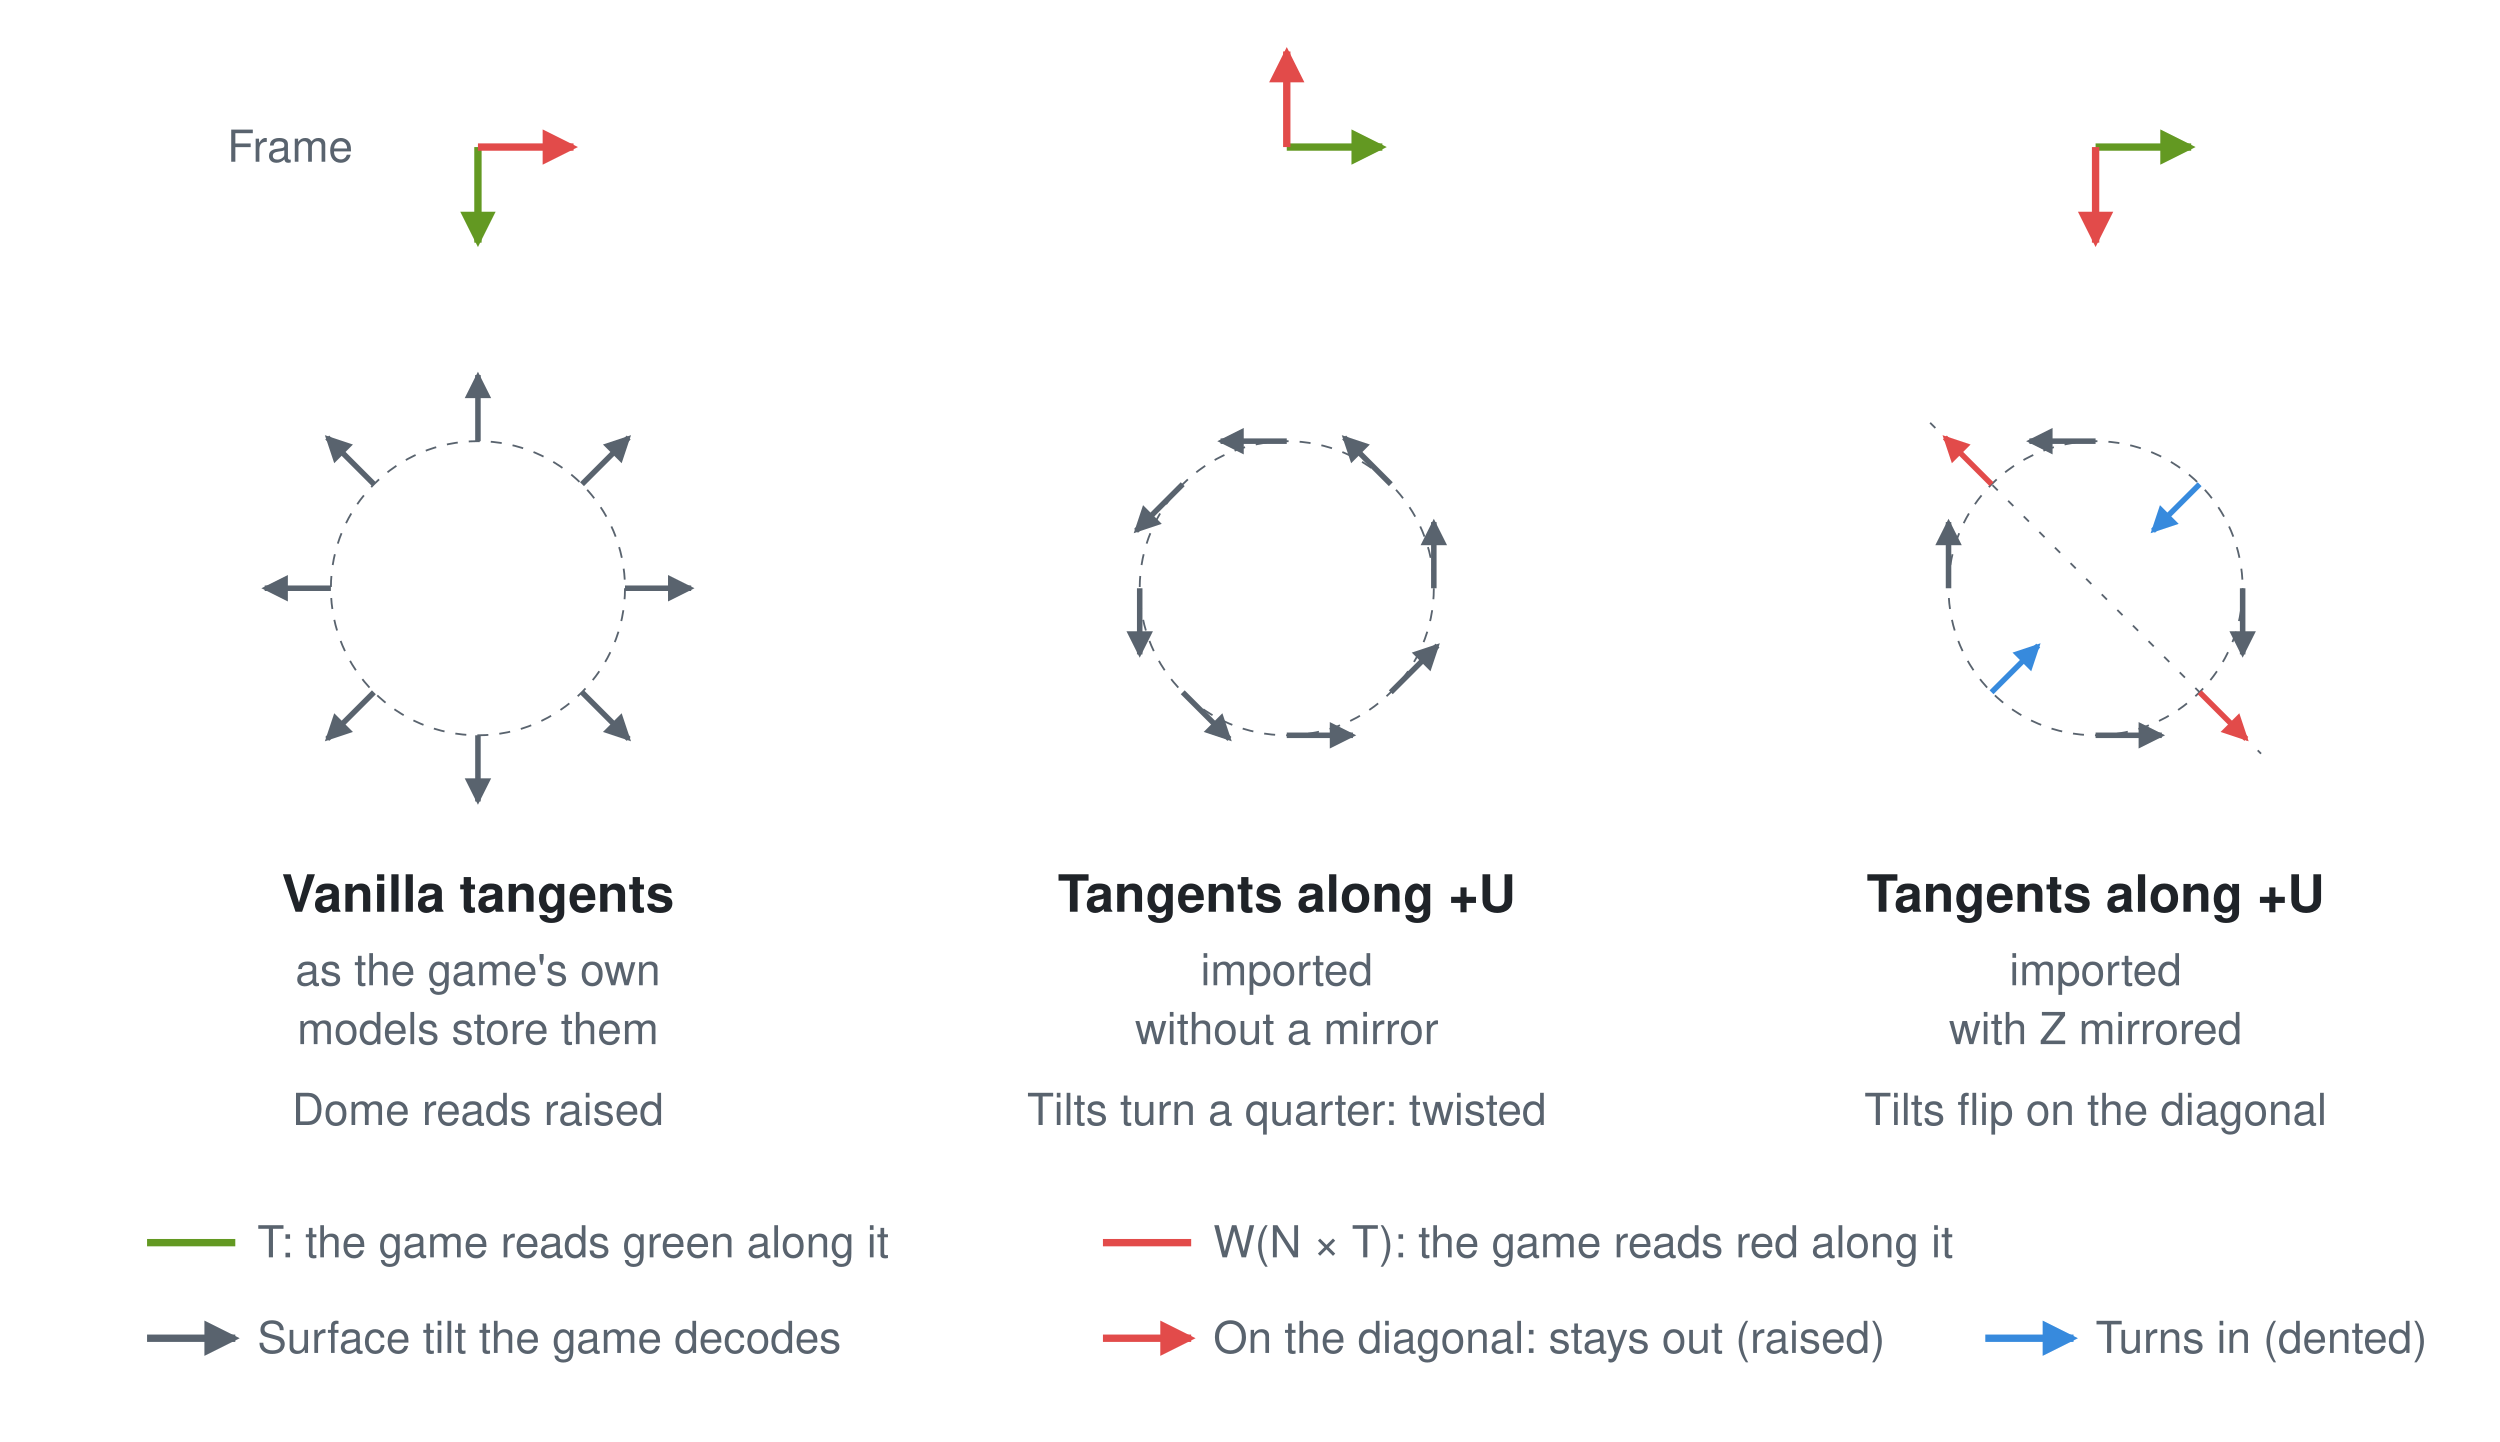
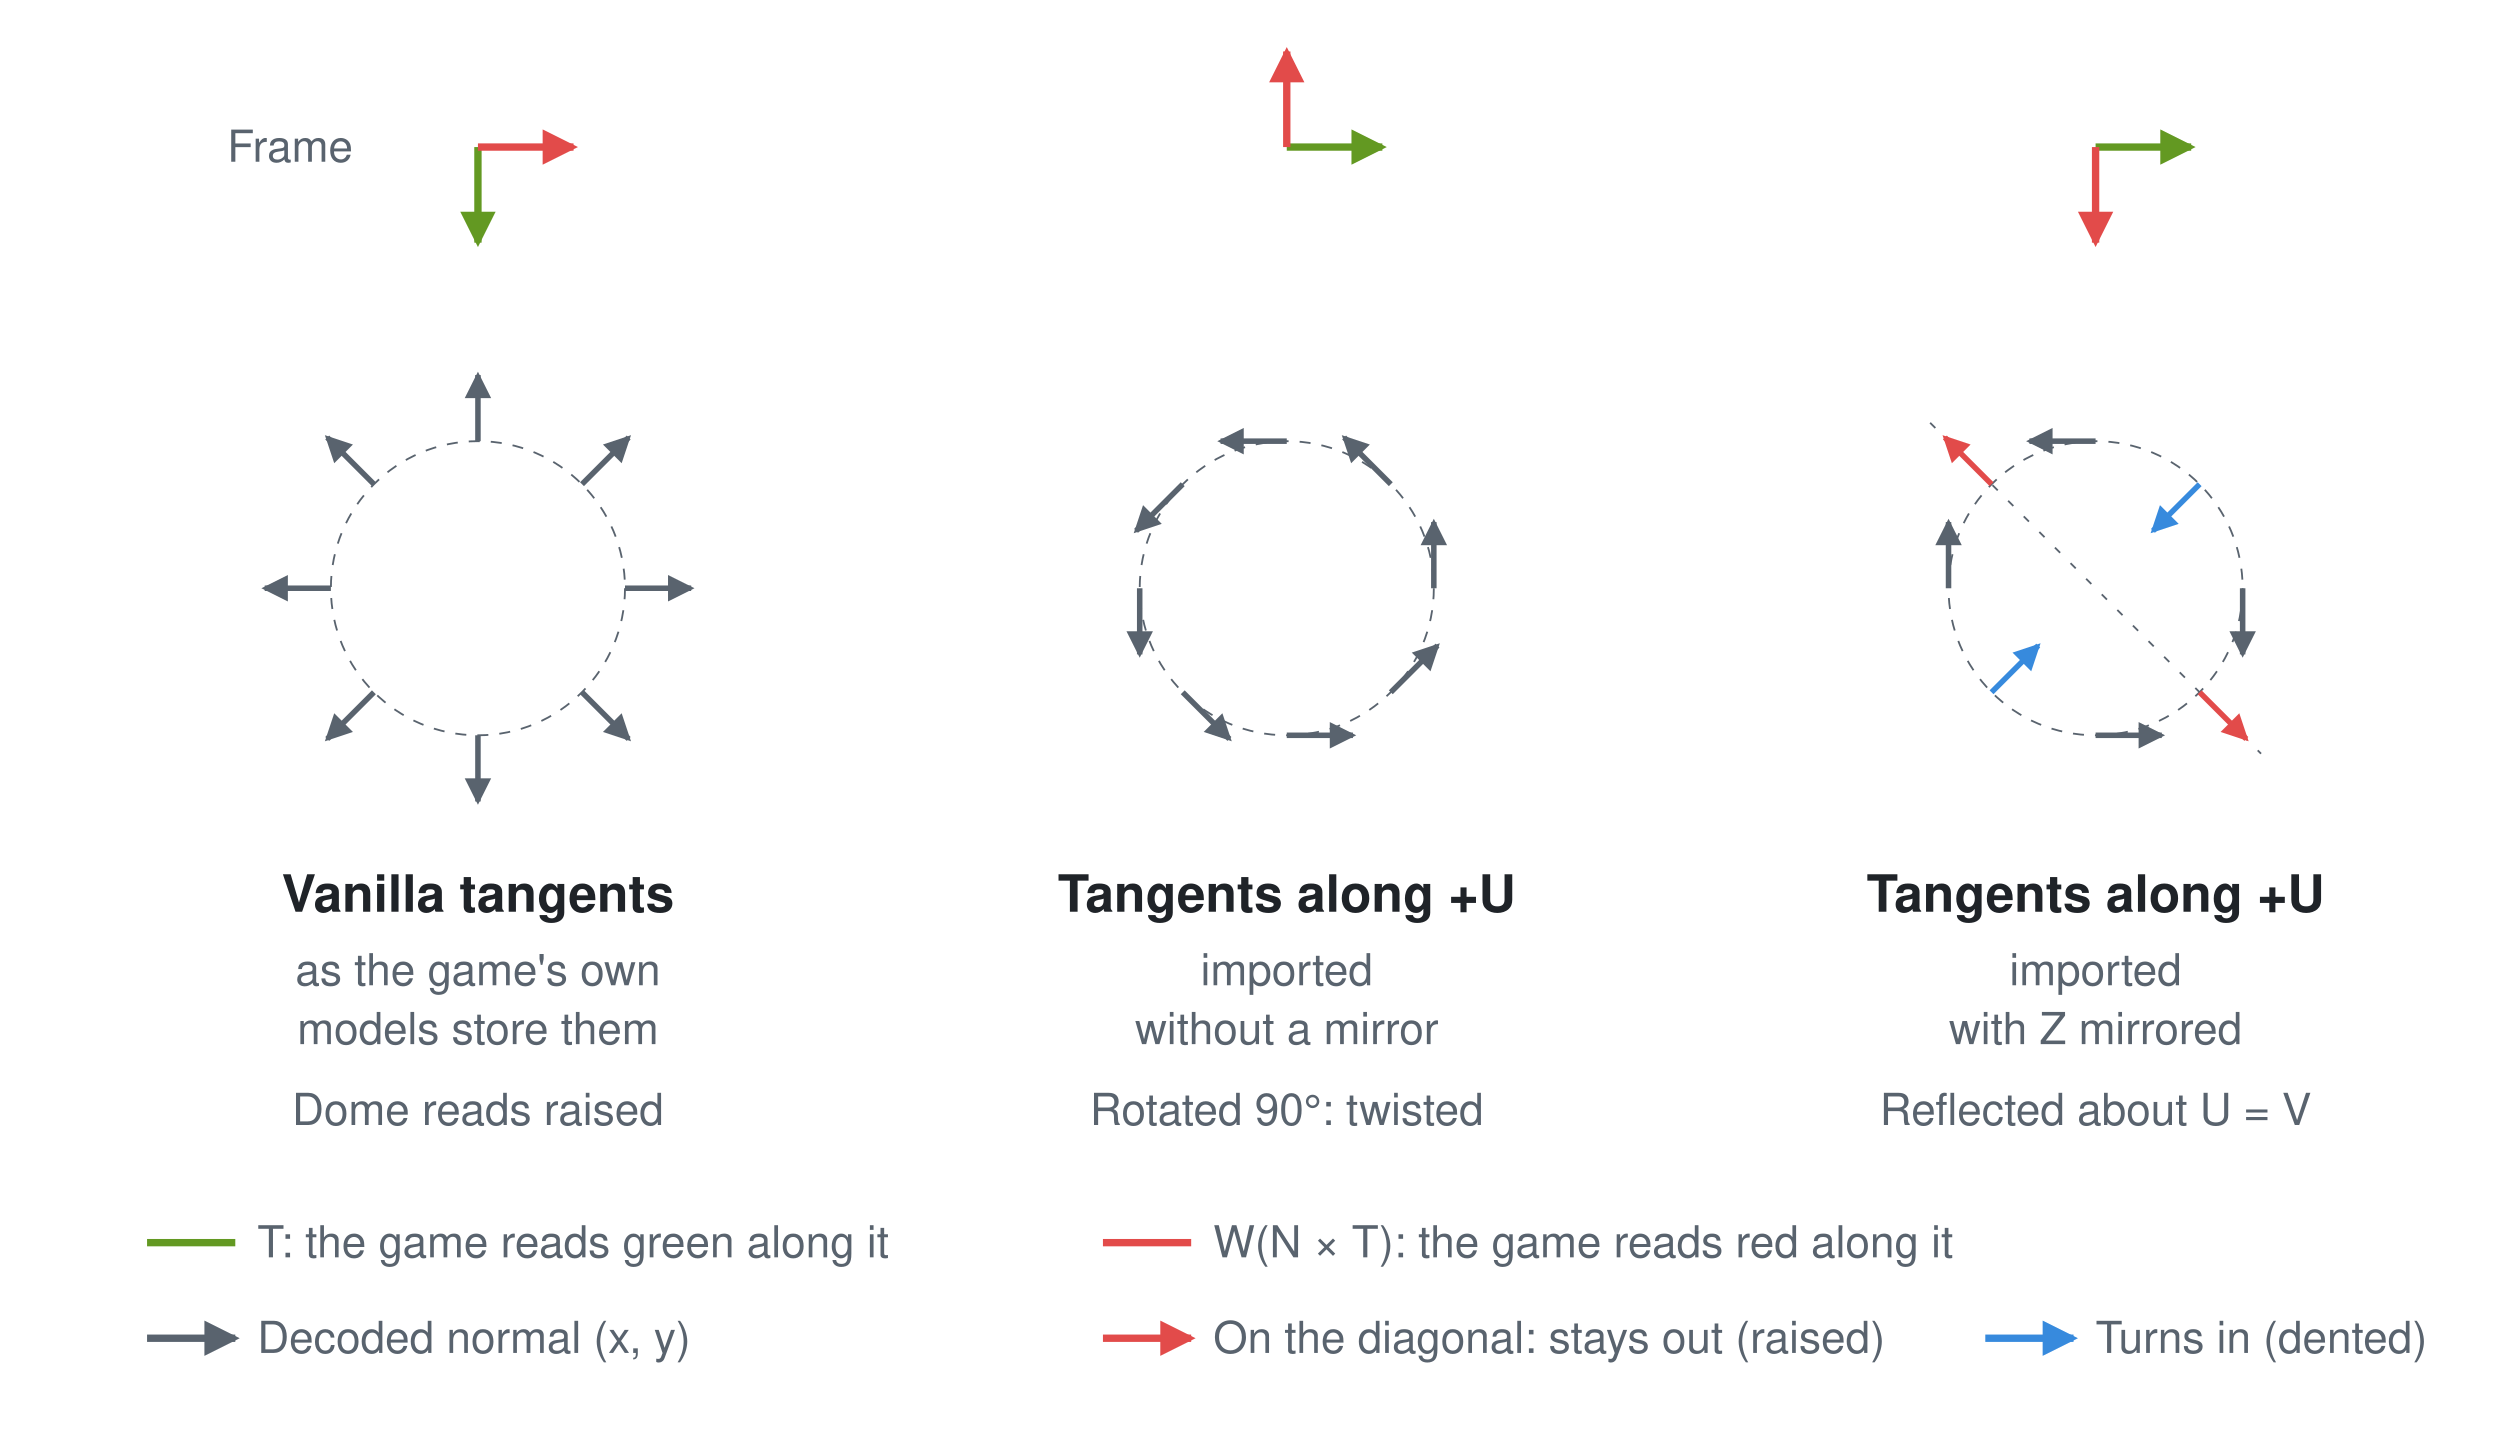
<svg xmlns="http://www.w3.org/2000/svg" width="680" height="392" viewBox="0 0 680 392" role="img">
  <style>
.t{fill:#1f2328;font:14px -apple-system,"Segoe UI",Helvetica,Arial,sans-serif}
.h{font-weight:600}
.s{fill:#59636e;font:12px -apple-system,"Segoe UI",Helvetica,Arial,sans-serif}
.o{stroke:#59636e}
.of{fill:#59636e}
.p{fill:#f6f8fa;stroke:#8c959f}
.g{stroke:#8c959f}
@media (prefers-color-scheme: dark){
.t{fill:#e6edf3}
.s{fill:#9198a1}
.o{stroke:#9198a1}
.of{fill:#9198a1}
.p{fill:#151b23;stroke:#656c76}
.g{stroke:#656c76}
}
</style>
  <defs>
    <marker id="ar" viewBox="0 0 10 10" refX="8" refY="5" markerWidth="6" markerHeight="6" orient="auto">
      <path d="M1 1L9 5L1 9z" fill="#E24B4A" />
    </marker>
    <marker id="ag" viewBox="0 0 10 10" refX="8" refY="5" markerWidth="6" markerHeight="6" orient="auto">
      <path d="M1 1L9 5L1 9z" fill="#639922" />
    </marker>
    <marker id="ab" viewBox="0 0 10 10" refX="8" refY="5" markerWidth="6" markerHeight="6" orient="auto">
      <path d="M1 1L9 5L1 9z" fill="#378ADD" />
    </marker>
    <marker id="ao" viewBox="0 0 10 10" refX="8" refY="5" markerWidth="6" markerHeight="6" orient="auto">
      <path class="of" d="M1 1L9 5L1 9z" />
    </marker>
  </defs>
  <style>
.spin{transform:rotate(-90deg)}
.flip{transform:rotate(45deg) scale(1,-1) rotate(-45deg)}
@media (prefers-reduced-motion: no-preference){
.spin{animation:spin 5s linear infinite}
.flip{animation:flip 5s linear infinite}
}
@keyframes spin{0%,20%{transform:rotate(0deg)}45%,80%{transform:rotate(-90deg)}100%{transform:rotate(0deg)}}
@keyframes flip{0%,20%{transform:rotate(45deg) scale(1,1) rotate(-45deg)}45%,80%{transform:rotate(45deg) scale(1,-1) rotate(-45deg)}100%{transform:rotate(45deg) scale(1,1) rotate(-45deg)}}
</style>
  <g transform="translate(130,40)">
    <line x1="0" y1="0" x2="0" y2="26" stroke="#639922" stroke-width="2" marker-end="url(#ag)" />
    <line x1="0" y1="0" x2="26" y2="0" stroke="#E24B4A" stroke-width="2" marker-end="url(#ar)" />
  </g>
  <text class="s" x="96" y="44" text-anchor="end">Frame</text>
  <circle cx="130" cy="160" r="40" fill="none" class="o" stroke-width="0.5" stroke-dasharray="3 3" />
  <g transform="translate(170,160)">
    <line x1="0" y1="0" x2="18" y2="0" class="o" stroke-width="1.5" marker-end="url(#ao)" />
  </g>
  <g transform="translate(158.3,188.3)">
    <line x1="0" y1="0" x2="12.7" y2="12.7" class="o" stroke-width="1.5" marker-end="url(#ao)" />
  </g>
  <g transform="translate(130,200)">
    <line x1="0" y1="0" x2="0" y2="18" class="o" stroke-width="1.5" marker-end="url(#ao)" />
  </g>
  <g transform="translate(101.7,188.3)">
    <line x1="0" y1="0" x2="-12.7" y2="12.7" class="o" stroke-width="1.5" marker-end="url(#ao)" />
  </g>
  <g transform="translate(90,160)">
    <line x1="0" y1="0" x2="-18" y2="0" class="o" stroke-width="1.5" marker-end="url(#ao)" />
  </g>
  <g transform="translate(101.7,131.7)">
    <line x1="0" y1="0" x2="-12.7" y2="-12.7" class="o" stroke-width="1.5" marker-end="url(#ao)" />
  </g>
  <g transform="translate(130,120)">
    <line x1="0" y1="0" x2="0" y2="-18" class="o" stroke-width="1.5" marker-end="url(#ao)" />
  </g>
  <g transform="translate(158.3,131.7)">
    <line x1="0" y1="0" x2="12.7" y2="-12.7" class="o" stroke-width="1.5" marker-end="url(#ao)" />
  </g>
  <text class="t h" x="130" y="248" text-anchor="middle">Vanilla tangents</text>
  <text class="s" x="130" y="268" text-anchor="middle">as the game's own</text>
  <text class="s" x="130" y="284" text-anchor="middle">models store them</text>
  <text class="s" x="130" y="306" text-anchor="middle">Dome reads raised</text>
  <g transform="translate(350,40)">
    <g class="spin">
      <line x1="0" y1="0" x2="0" y2="26" stroke="#639922" stroke-width="2" marker-end="url(#ag)" />
      <line x1="0" y1="0" x2="26" y2="0" stroke="#E24B4A" stroke-width="2" marker-end="url(#ar)" />
    </g>
  </g>
  <circle cx="350" cy="160" r="40" fill="none" class="o" stroke-width="0.5" stroke-dasharray="3 3" />
  <g transform="translate(390,160)">
    <g class="spin">
      <line x1="0" y1="0" x2="18" y2="0" class="o" stroke-width="1.5" marker-end="url(#ao)" />
    </g>
  </g>
  <g transform="translate(378.3,188.3)">
    <g class="spin">
      <line x1="0" y1="0" x2="12.7" y2="12.7" class="o" stroke-width="1.5" marker-end="url(#ao)" />
    </g>
  </g>
  <g transform="translate(350,200)">
    <g class="spin">
      <line x1="0" y1="0" x2="0" y2="18" class="o" stroke-width="1.5" marker-end="url(#ao)" />
    </g>
  </g>
  <g transform="translate(321.7,188.3)">
    <g class="spin">
      <line x1="0" y1="0" x2="-12.7" y2="12.7" class="o" stroke-width="1.5" marker-end="url(#ao)" />
    </g>
  </g>
  <g transform="translate(310,160)">
    <g class="spin">
      <line x1="0" y1="0" x2="-18" y2="0" class="o" stroke-width="1.5" marker-end="url(#ao)" />
    </g>
  </g>
  <g transform="translate(321.7,131.7)">
    <g class="spin">
      <line x1="0" y1="0" x2="-12.7" y2="-12.7" class="o" stroke-width="1.5" marker-end="url(#ao)" />
    </g>
  </g>
  <g transform="translate(350,120)">
    <g class="spin">
      <line x1="0" y1="0" x2="0" y2="-18" class="o" stroke-width="1.5" marker-end="url(#ao)" />
    </g>
  </g>
  <g transform="translate(378.3,131.7)">
    <g class="spin">
      <line x1="0" y1="0" x2="12.7" y2="-12.7" class="o" stroke-width="1.5" marker-end="url(#ao)" />
    </g>
  </g>
  <text class="t h" x="350" y="248" text-anchor="middle">Tangents along +U</text>
  <text class="s" x="350" y="268" text-anchor="middle">imported</text>
  <text class="s" x="350" y="284" text-anchor="middle">without a mirror</text>
-   <text class="s" x="350" y="306" text-anchor="middle">Tilts turn a quarter: twisted</text>
+   <text class="s" x="350" y="306" text-anchor="middle">Rotated 90°: twisted</text>
  <g transform="translate(570,40)">
    <g class="flip">
      <line x1="0" y1="0" x2="0" y2="26" stroke="#639922" stroke-width="2" marker-end="url(#ag)" />
      <line x1="0" y1="0" x2="26" y2="0" stroke="#E24B4A" stroke-width="2" marker-end="url(#ar)" />
    </g>
  </g>
  <circle cx="570" cy="160" r="40" fill="none" class="o" stroke-width="0.5" stroke-dasharray="3 3" />
  <line x1="525" y1="115" x2="615" y2="205" class="o" stroke-width="0.5" stroke-dasharray="2 4" />
  <g transform="translate(610,160)">
    <g class="flip">
      <line x1="0" y1="0" x2="18" y2="0" class="o" stroke-width="1.5" marker-end="url(#ao)" />
    </g>
  </g>
  <g transform="translate(598.3,188.3)">
    <g class="flip">
      <line x1="0" y1="0" x2="12.7" y2="12.7" stroke="#E24B4A" stroke-width="1.5" marker-end="url(#ar)" />
    </g>
  </g>
  <g transform="translate(570,200)">
    <g class="flip">
      <line x1="0" y1="0" x2="0" y2="18" class="o" stroke-width="1.5" marker-end="url(#ao)" />
    </g>
  </g>
  <g transform="translate(541.7,188.3)">
    <g class="flip">
      <line x1="0" y1="0" x2="-12.7" y2="12.7" stroke="#378ADD" stroke-width="1.5" marker-end="url(#ab)" />
    </g>
  </g>
  <g transform="translate(530,160)">
    <g class="flip">
      <line x1="0" y1="0" x2="-18" y2="0" class="o" stroke-width="1.5" marker-end="url(#ao)" />
    </g>
  </g>
  <g transform="translate(541.7,131.7)">
    <g class="flip">
      <line x1="0" y1="0" x2="-12.7" y2="-12.7" stroke="#E24B4A" stroke-width="1.5" marker-end="url(#ar)" />
    </g>
  </g>
  <g transform="translate(570,120)">
    <g class="flip">
      <line x1="0" y1="0" x2="0" y2="-18" class="o" stroke-width="1.5" marker-end="url(#ao)" />
    </g>
  </g>
  <g transform="translate(598.3,131.7)">
    <g class="flip">
      <line x1="0" y1="0" x2="12.7" y2="-12.7" stroke="#378ADD" stroke-width="1.5" marker-end="url(#ab)" />
    </g>
  </g>
  <text class="t h" x="570" y="248" text-anchor="middle">Tangents along +U</text>
  <text class="s" x="570" y="268" text-anchor="middle">imported</text>
  <text class="s" x="570" y="284" text-anchor="middle">with Z mirrored</text>
-   <text class="s" x="570" y="306" text-anchor="middle">Tilts flip on the diagonal</text>
+   <text class="s" x="570" y="306" text-anchor="middle">Reflected about U = V</text>
  <line x1="40" y1="338" x2="64" y2="338" stroke="#639922" stroke-width="2" />
  <text class="s" x="70" y="342" text-anchor="start">T: the game reads green along it</text>
  <line x1="300" y1="338" x2="324" y2="338" stroke="#E24B4A" stroke-width="2" />
  <text class="s" x="330" y="342" text-anchor="start">W(N × T): the game reads red along it</text>
  <line x1="40" y1="364" x2="64" y2="364" class="o" stroke-width="2" marker-end="url(#ao)" />
-   <text class="s" x="70" y="368" text-anchor="start">Surface tilt the game decodes</text>
+   <text class="s" x="70" y="368" text-anchor="start">Decoded normal (x, y)</text>
  <line x1="300" y1="364" x2="324" y2="364" stroke="#E24B4A" stroke-width="2" marker-end="url(#ar)" />
  <text class="s" x="330" y="368" text-anchor="start">On the diagonal: stays out (raised)</text>
  <line x1="540" y1="364" x2="564" y2="364" stroke="#378ADD" stroke-width="2" marker-end="url(#ab)" />
  <text class="s" x="570" y="368" text-anchor="start">Turns in (dented)</text>
</svg>
